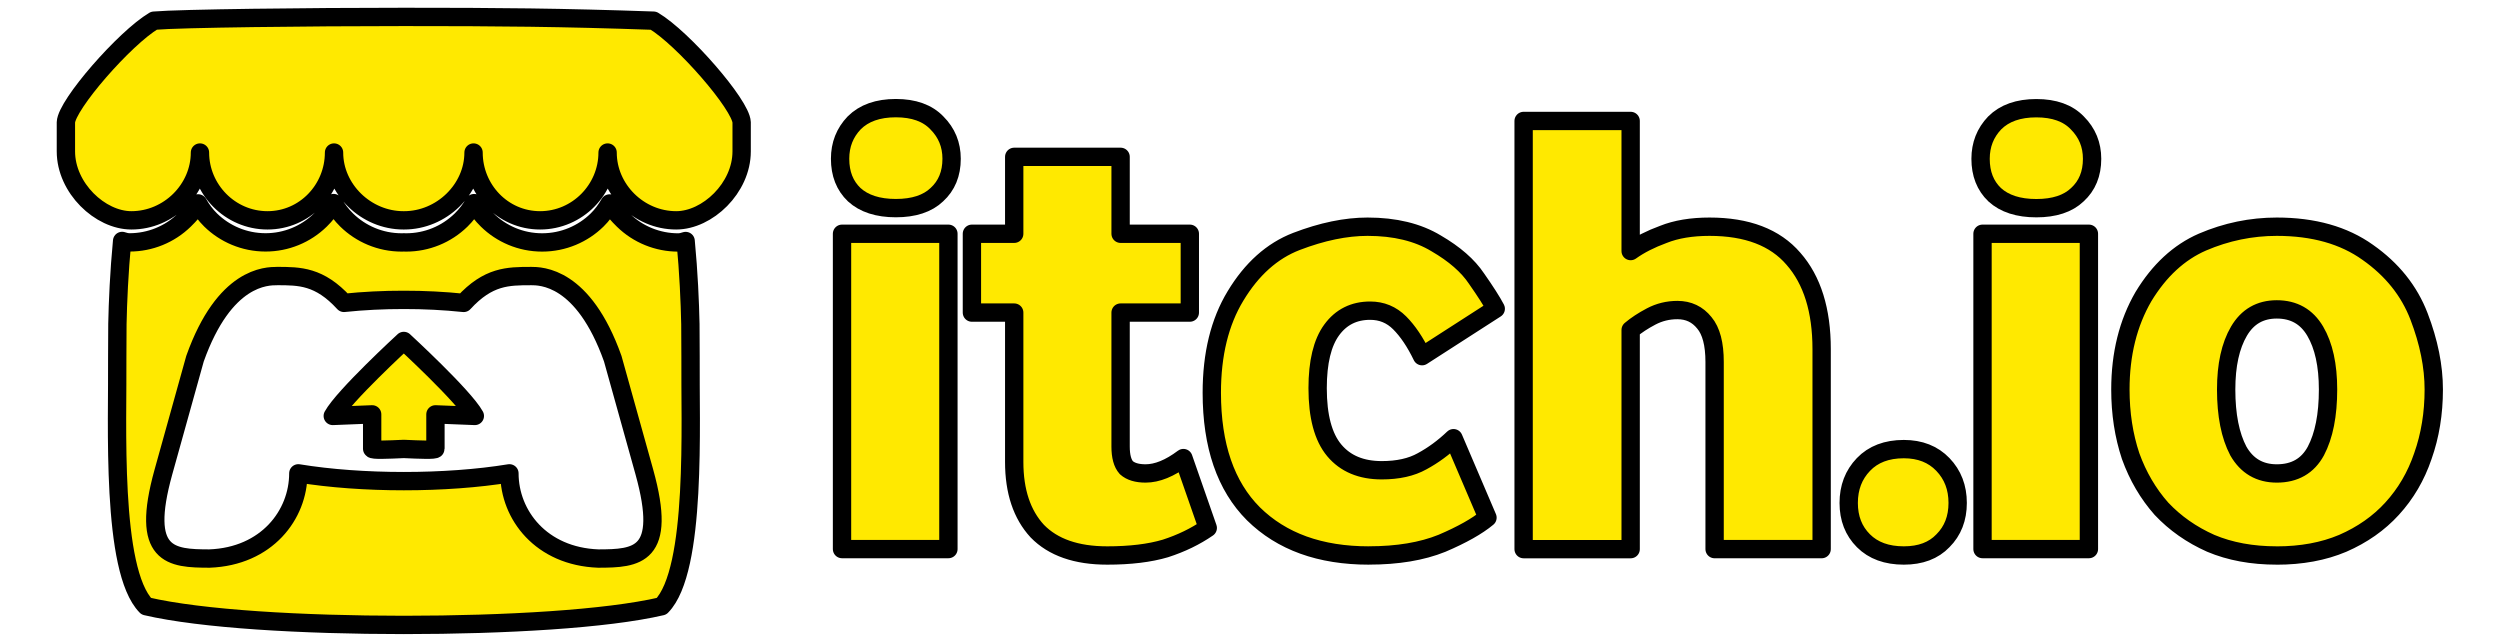
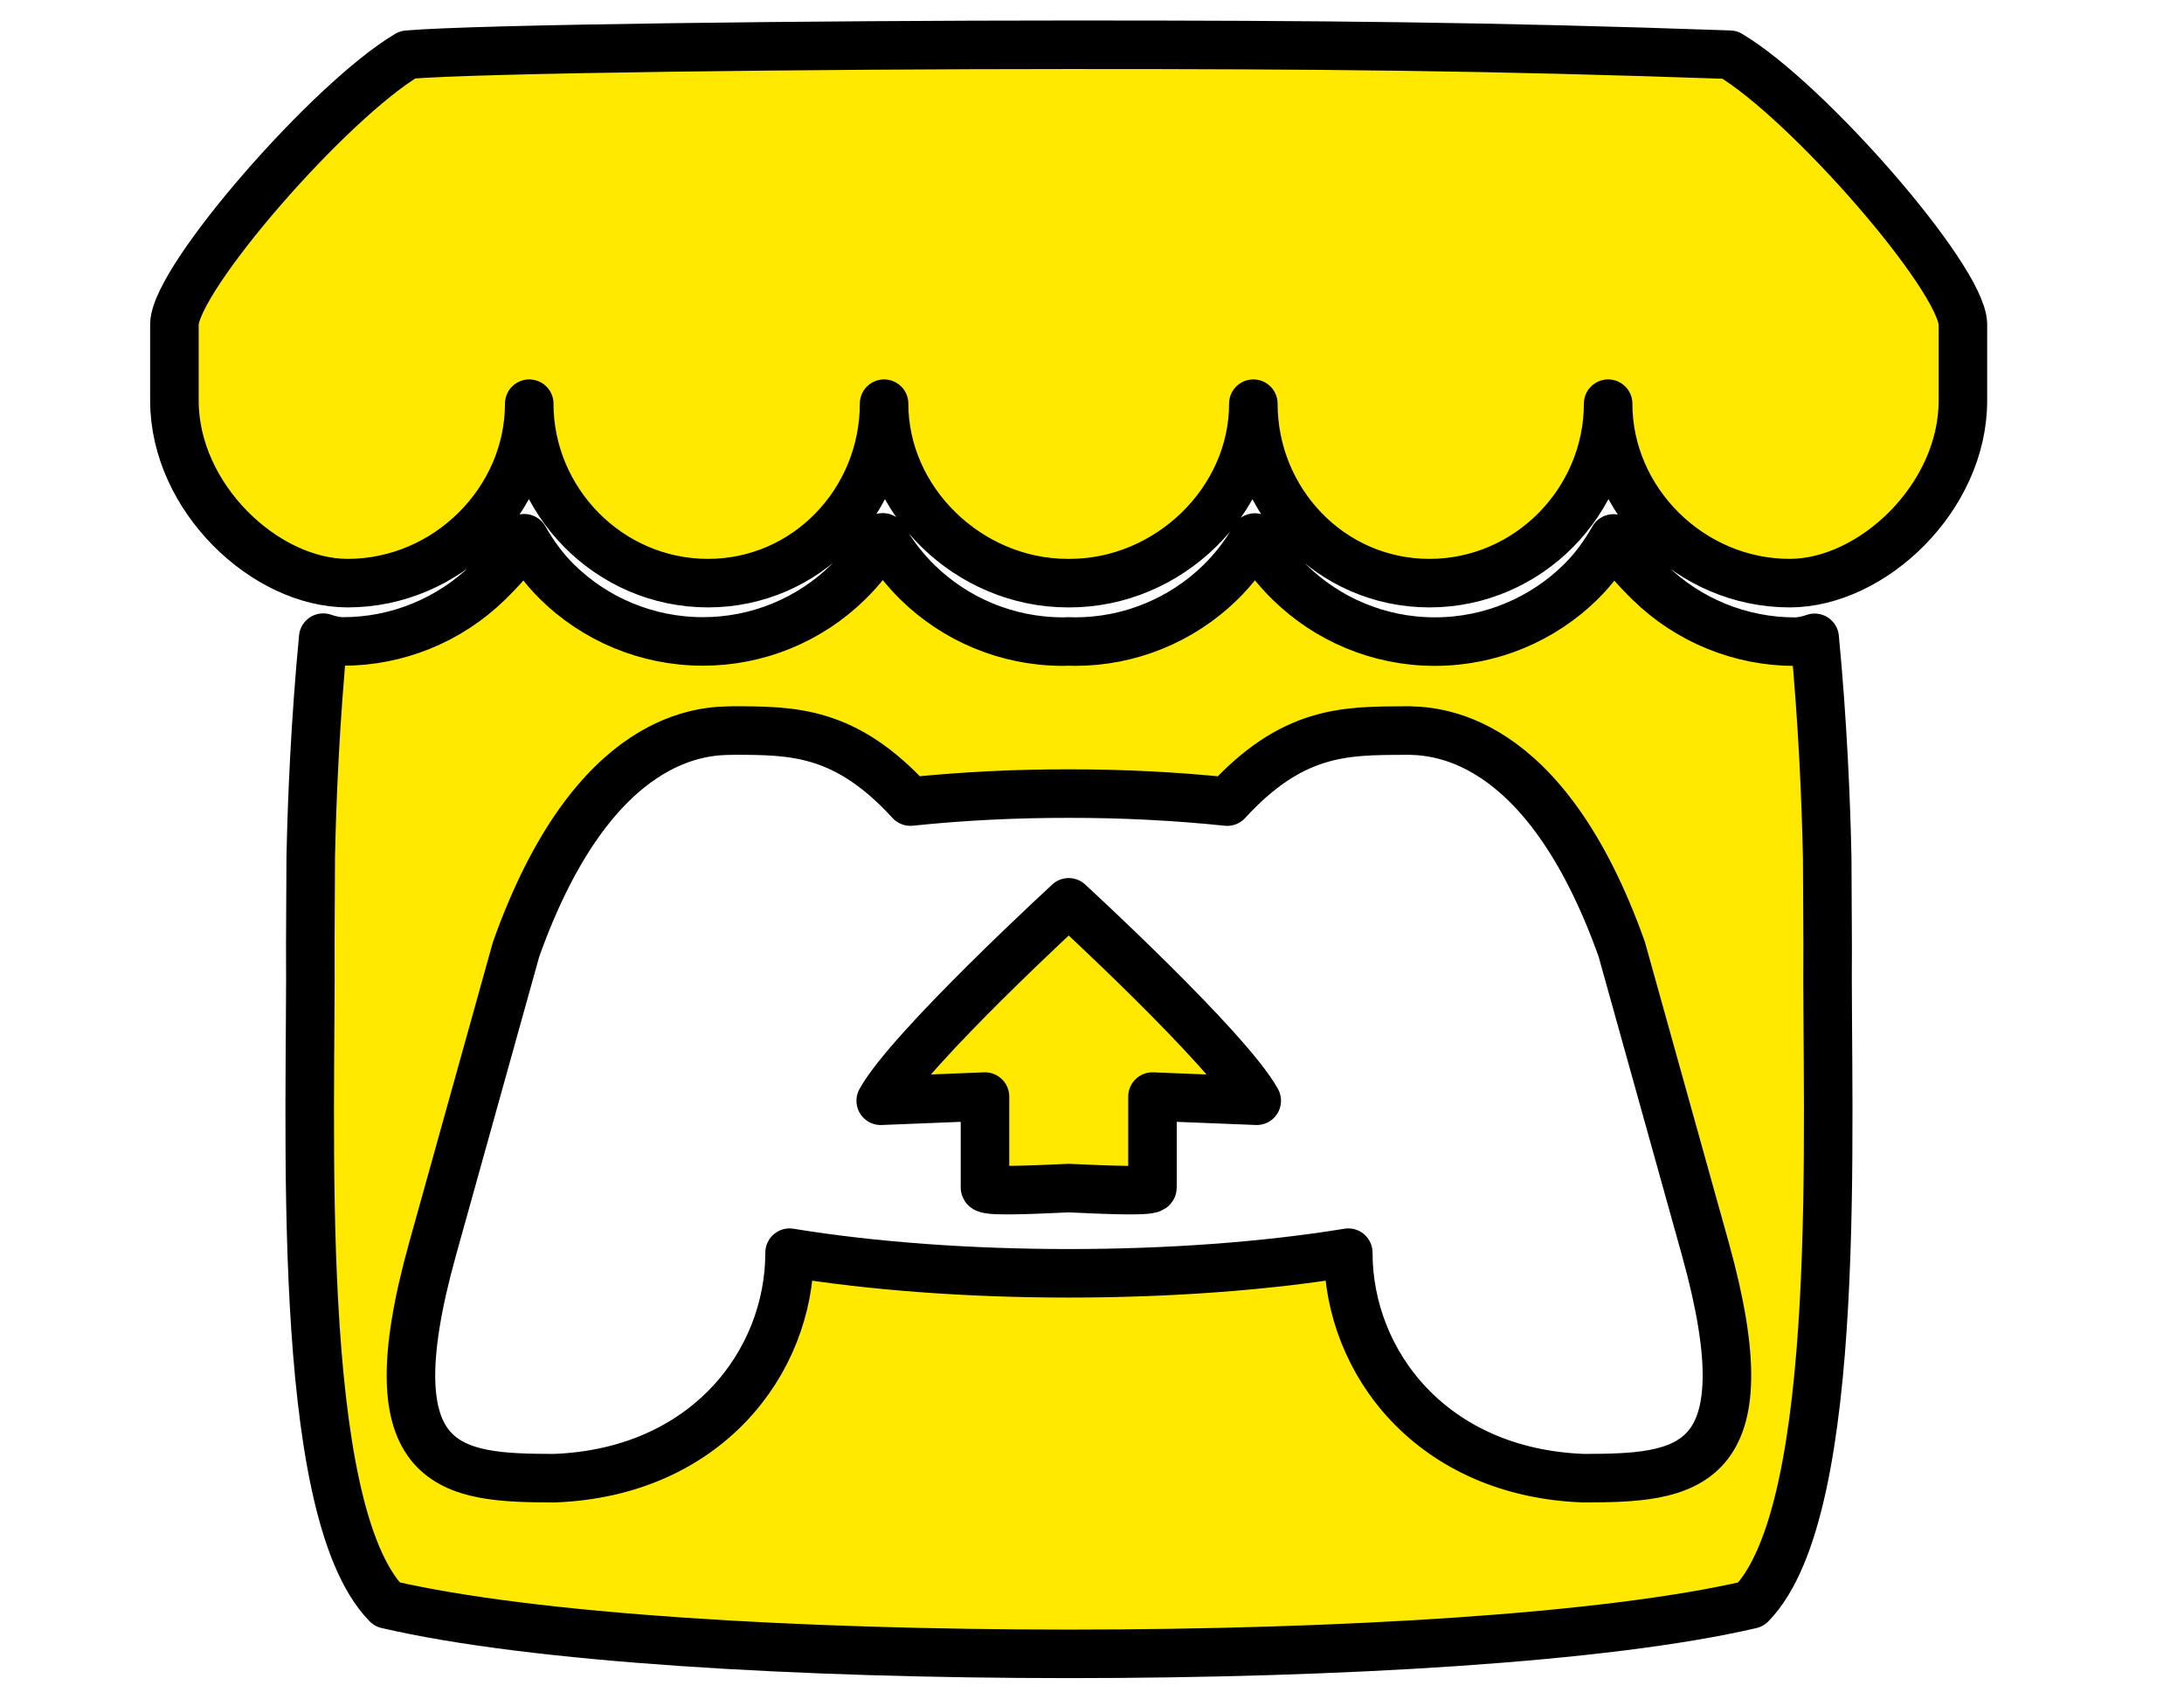
- <svg xmlns="http://www.w3.org/2000/svg" width="100%" height="100%" viewBox="0 0 818 210" version="1.1" xml:space="preserve" style="fill-rule:evenodd;clip-rule:evenodd;stroke-linejoin:round;stroke-miterlimit:2;">
-   <g transform="matrix(1,0,0,1,21.5574,5.535)">
-     <path d="M253.951,174.122L253.951,70.952L288.761,70.952L288.761,174.122L253.951,174.122ZM271.565,62.562C265.693,62.562 261.149,61.094 257.935,58.158C254.859,55.222 253.321,51.308 253.321,46.415C253.321,41.801 254.858,37.887 257.934,34.672C261.149,31.456 265.692,29.849 271.564,29.849C277.436,29.849 281.91,31.456 284.986,34.672C288.201,37.887 289.809,41.801 289.809,46.415C289.809,51.308 288.201,55.222 284.986,58.158C281.911,61.094 277.437,62.562 271.566,62.562L271.565,62.562ZM340.701,176.222C330.634,176.222 323.014,173.565 317.841,168.252C312.809,162.801 310.293,155.252 310.293,145.605L310.293,96.745L296.453,96.745L296.453,70.95L310.293,70.95L310.293,45.786L345.103,45.786L345.103,70.952L367.753,70.952L367.753,96.742L345.101,96.742L345.101,140.57C345.101,143.786 345.73,146.093 346.989,147.49C348.387,148.749 350.484,149.378 353.279,149.378C357.054,149.378 361.179,147.7 365.652,144.345L373.622,167.203C369.569,170.003 364.955,172.24 359.782,173.913C354.609,175.453 348.249,176.223 340.702,176.223L340.701,176.222ZM426.321,176.222C410.383,176.222 397.801,171.679 388.574,162.592C379.488,153.504 374.944,140.292 374.944,122.957C374.944,110.375 377.53,99.82 382.702,91.292C388.016,82.485 394.659,76.543 402.632,73.467C411.019,70.251 418.779,68.644 425.912,68.644C434.859,68.644 442.339,70.461 448.352,74.096C454.366,77.591 458.769,81.436 461.562,85.63C464.502,89.823 466.599,93.108 467.852,95.486L443.742,111.004C441.509,106.39 439.062,102.755 436.402,100.099C433.749,97.443 430.536,96.115 426.762,96.115C421.449,96.115 417.256,98.211 414.182,102.405C411.109,106.599 409.572,112.961 409.572,121.489C409.572,130.716 411.389,137.496 415.022,141.829C418.656,146.164 423.829,148.331 430.542,148.331C435.856,148.331 440.259,147.351 443.752,145.391C447.386,143.431 450.812,140.914 454.03,137.841L465.145,163.841C461.789,166.634 456.826,169.431 450.255,172.231C443.685,174.884 435.716,176.211 426.349,176.211L426.321,176.222ZM476.971,174.122L476.971,34.042L511.992,34.042L511.992,76.612C514.927,74.514 518.492,72.697 522.686,71.16C526.879,69.482 531.912,68.643 537.786,68.643C550.088,68.643 559.244,72.139 565.256,79.133C571.407,86.126 574.483,95.983 574.483,108.703L574.483,174.133L539.463,174.133L539.463,112.893C539.463,107.026 538.346,102.763 536.113,100.103C533.879,97.309 530.943,95.913 527.303,95.913C524.229,95.913 521.363,96.613 518.703,98.013C516.049,99.413 513.813,100.883 511.993,102.423L511.993,174.143L476.972,174.143L476.971,174.122ZM601.372,176.222C595.779,176.222 591.374,174.614 588.16,171.399C584.944,168.184 583.337,164.06 583.337,159.027C583.337,153.994 584.944,149.8 588.16,146.445C591.375,143.09 595.779,141.412 601.37,141.412C606.683,141.412 610.948,143.09 614.163,146.445C617.383,149.8 618.993,153.994 618.993,159.027C618.993,164.06 617.386,168.184 614.173,171.399C611.1,174.614 606.836,176.222 601.383,176.222L601.372,176.222ZM627.122,174.122L627.122,70.952L661.932,70.952L661.932,174.122L627.122,174.122ZM644.732,62.582C638.859,62.582 634.315,61.114 631.1,58.178C628.025,55.242 626.487,51.327 626.487,46.435C626.487,41.821 628.025,37.907 631.1,34.692C634.315,31.476 638.859,29.869 644.73,29.869C650.602,29.869 655.076,31.476 658.152,34.692C661.367,37.907 662.975,41.821 662.975,46.435C662.975,51.328 661.367,55.242 658.152,58.178C655.077,61.114 650.603,62.582 644.732,62.582ZM723.402,176.222C715.293,176.222 708.093,174.894 701.802,172.238C695.511,169.442 690.128,165.667 685.655,160.914C681.322,156.021 677.966,150.289 675.589,143.718C673.352,137.007 672.234,129.737 672.234,121.908C672.234,110.305 674.751,100.17 679.784,91.502C684.956,82.974 691.387,77.032 699.076,73.677C706.905,70.321 715.013,68.644 723.401,68.644C735.421,68.644 745.345,71.44 753.171,77.032C761.138,82.624 766.731,89.614 769.951,98.002C773.165,106.39 774.771,114.358 774.771,121.908C774.771,129.737 773.581,137.007 771.201,143.718C768.968,150.288 765.611,156.02 761.131,160.913C756.798,165.666 751.415,169.443 744.981,172.243C738.691,174.903 731.491,176.233 723.381,176.233L723.402,176.222ZM723.402,149.38C729.274,149.38 733.537,146.933 736.192,142.04C738.849,137.007 740.177,130.297 740.177,121.91C740.177,113.94 738.779,107.579 735.983,102.826C733.19,98.072 728.997,95.696 723.403,95.696C717.95,95.696 713.827,98.072 711.033,102.826C708.24,107.579 706.843,113.94 706.843,121.909C706.843,130.297 708.173,137.007 710.833,142.039C713.633,146.932 717.827,149.379 723.413,149.379L723.402,149.38Z" style="fill:rgb(255,233,0);fill-rule:nonzero;stroke:black;stroke-width:6px;" />
-   </g>
+ <svg xmlns="http://www.w3.org/2000/svg" width="100%" height="100%" viewBox="0 0 270 210" version="1.1" xml:space="preserve" style="fill-rule:evenodd;clip-rule:evenodd;stroke-linejoin:round;stroke-miterlimit:2;">
  <g transform="matrix(1,0,0,1,21.5574,5.535)">
    <path d="M28.832,1.229C19.188,6.955 0.186,28.787 0.004,34.512L0.004,43.99C0.004,56.004 11.234,66.562 21.428,66.562C33.668,66.562 43.868,56.416 43.87,44.375C43.87,56.415 53.72,66.562 65.963,66.562C78.205,66.562 87.739,56.416 87.739,44.375C87.739,56.415 98.209,66.562 110.449,66.562L110.669,66.562C122.909,66.562 133.389,56.416 133.389,44.375C133.389,56.415 142.919,66.562 155.159,66.562C167.4,66.562 177.25,56.416 177.25,44.375C177.25,56.415 187.45,66.562 199.69,66.562C209.88,66.562 221.11,56.005 221.11,43.99L221.11,34.512C220.92,28.787 201.92,6.955 192.28,1.229C162.31,0.176 141.519,-0.005 110.549,-0.001C79.59,0.001 37.36,0.484 28.83,1.229L28.832,1.229ZM87.585,60.904C86.415,62.944 84.964,64.811 83.277,66.45C78.49,71.145 72.043,73.776 65.337,73.77C58.352,73.77 51.981,70.97 47.361,66.448C45.691,64.808 44.421,63.054 43.251,61.012L43.251,61.016C42.091,63.062 40.461,64.814 38.791,66.456C33.991,71.151 27.535,73.779 20.821,73.773C19.981,73.773 19.111,73.543 18.401,73.303C17.421,83.553 17.001,93.343 16.857,100.493L16.857,100.533C16.837,104.163 16.822,107.143 16.803,111.283C16.993,132.793 14.673,180.983 26.283,192.823C44.273,197.023 77.377,198.933 110.593,198.943L110.596,198.943C143.81,198.933 176.917,197.023 194.907,192.833C206.517,180.991 204.197,132.801 204.387,111.298C204.37,107.158 204.353,104.176 204.334,100.548L204.334,100.508C204.184,93.366 203.769,83.573 202.784,73.325C202.074,73.565 201.197,73.798 200.354,73.798C193.638,73.804 187.181,71.176 182.379,66.482C180.704,64.837 179.079,63.085 177.916,61.042L177.911,61.035C176.744,63.075 175.473,64.832 173.798,66.471C169.178,70.991 162.808,73.791 155.824,73.791C148.841,73.791 142.504,70.991 137.884,66.471C136.198,64.83 134.748,62.964 133.574,60.925C132.417,62.963 130.982,64.83 129.308,66.471C124.506,71.168 118.046,73.798 111.328,73.791C111.084,73.791 110.838,73.781 110.598,73.771L110.59,73.771C110.347,73.781 110.104,73.791 109.86,73.791C102.874,73.791 96.503,70.991 91.882,66.471C90.208,64.831 88.77,62.965 87.612,60.927L87.585,60.904ZM69.123,84.777L69.121,84.785L69.141,84.785C76.451,84.801 82.951,84.785 90.991,93.568C97.331,92.905 103.941,92.572 110.571,92.583L110.581,92.583C117.211,92.573 123.821,92.913 130.161,93.573C138.211,84.793 144.701,84.813 152.011,84.793L152.031,84.793L152.031,84.783C155.491,84.783 169.302,84.783 178.932,111.823L189.28,148.923C196.945,176.523 186.827,177.203 174.207,177.223C155.486,176.533 145.126,162.933 145.126,149.343C134.766,151.043 122.676,151.893 110.591,151.893L110.586,151.893C98.5,151.893 86.414,151.043 76.056,149.343C76.056,162.933 65.696,176.523 46.978,177.223C34.358,177.203 24.238,176.523 31.905,148.933L42.245,111.833C51.875,84.793 65.695,84.793 69.145,84.793L69.123,84.777ZM110.563,106.027L110.563,106.034C110.546,106.051 90.861,124.13 87.323,130.56L100.213,130.044L100.213,141.284C100.213,141.811 105.387,141.597 110.563,141.358L110.57,141.358C115.747,141.598 120.92,141.811 120.92,141.285L120.92,130.045L133.81,130.559C130.272,124.129 110.57,106.034 110.57,106.034L110.57,106.028L110.568,106.03L110.563,106.027Z" style="fill:rgb(255,233,0);fill-rule:nonzero;stroke:black;stroke-width:6px;" />
  </g>
</svg>
